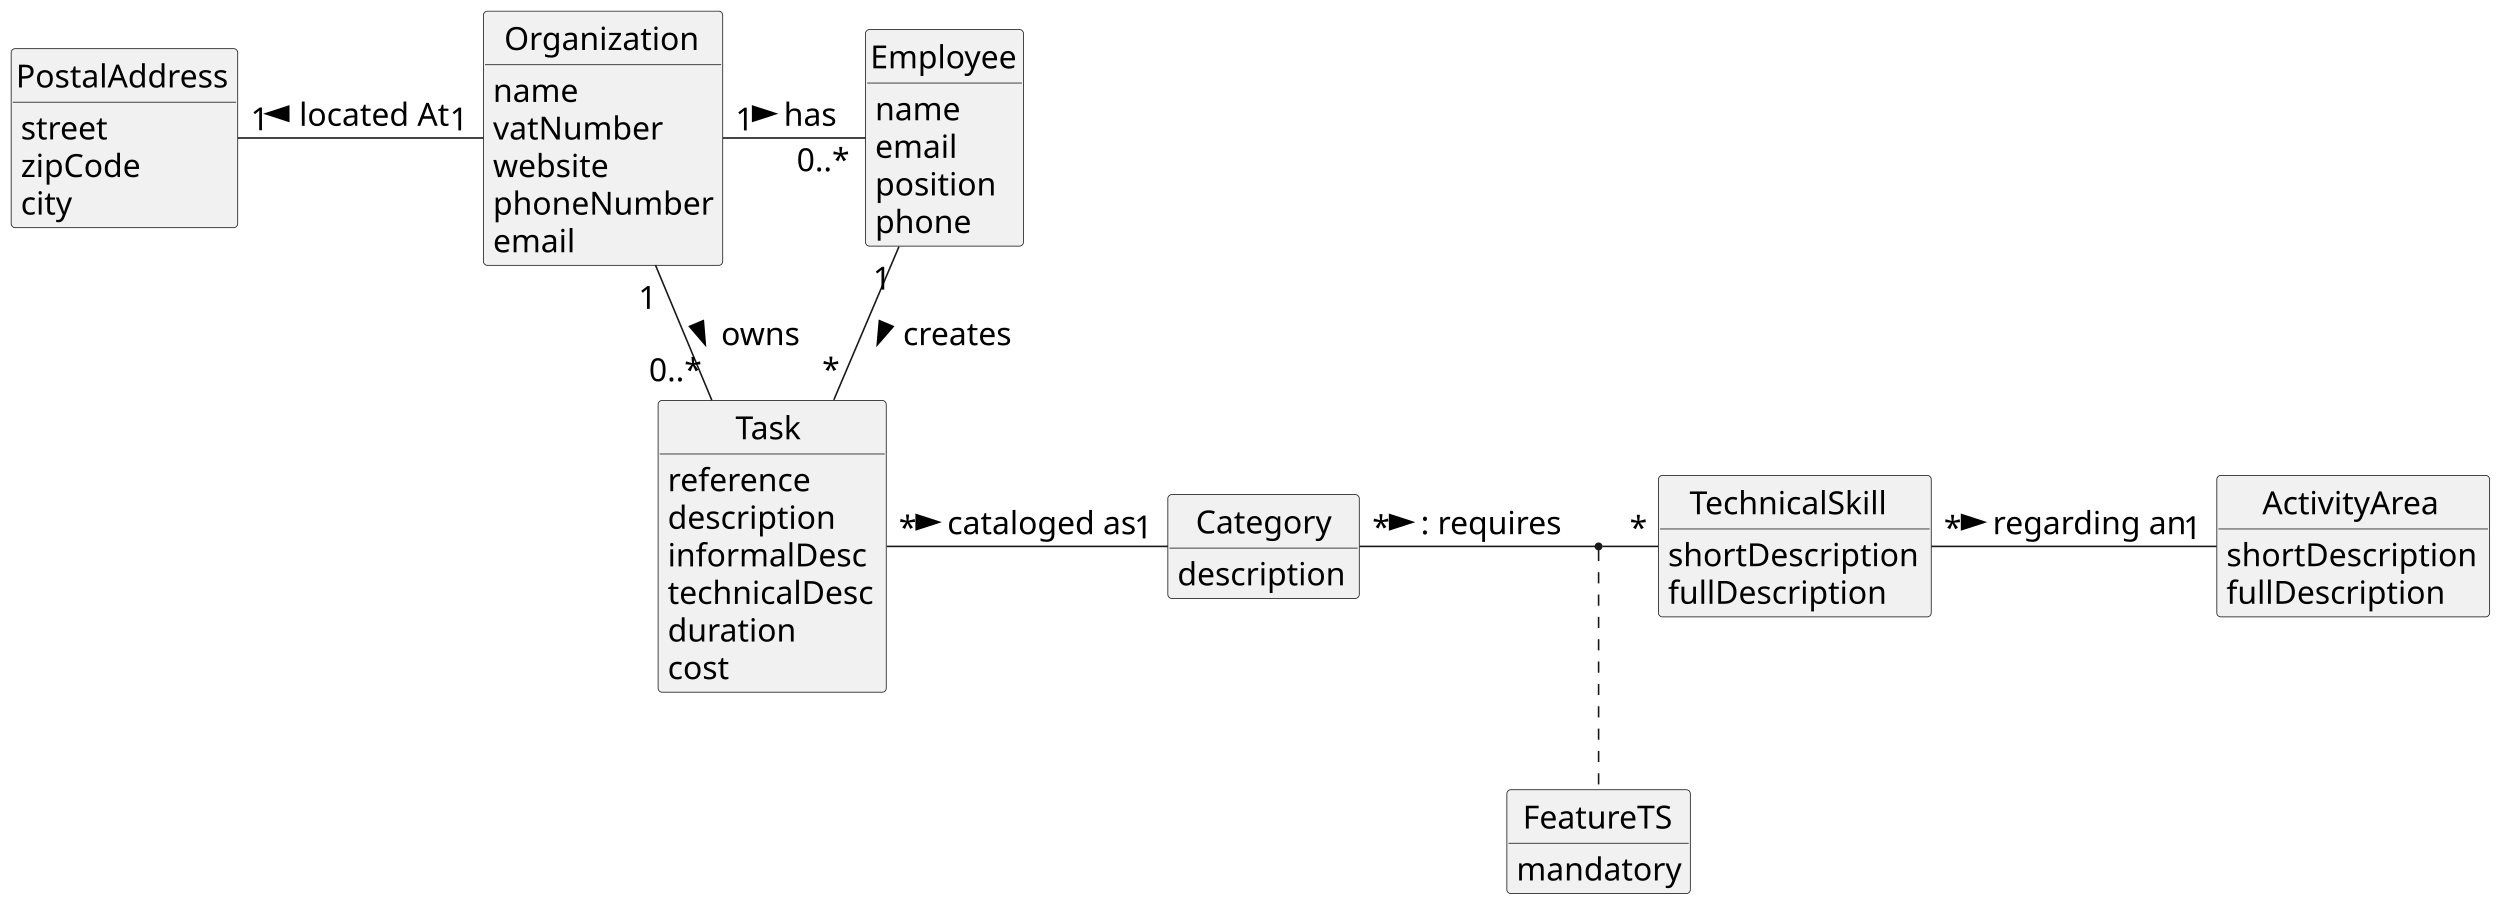
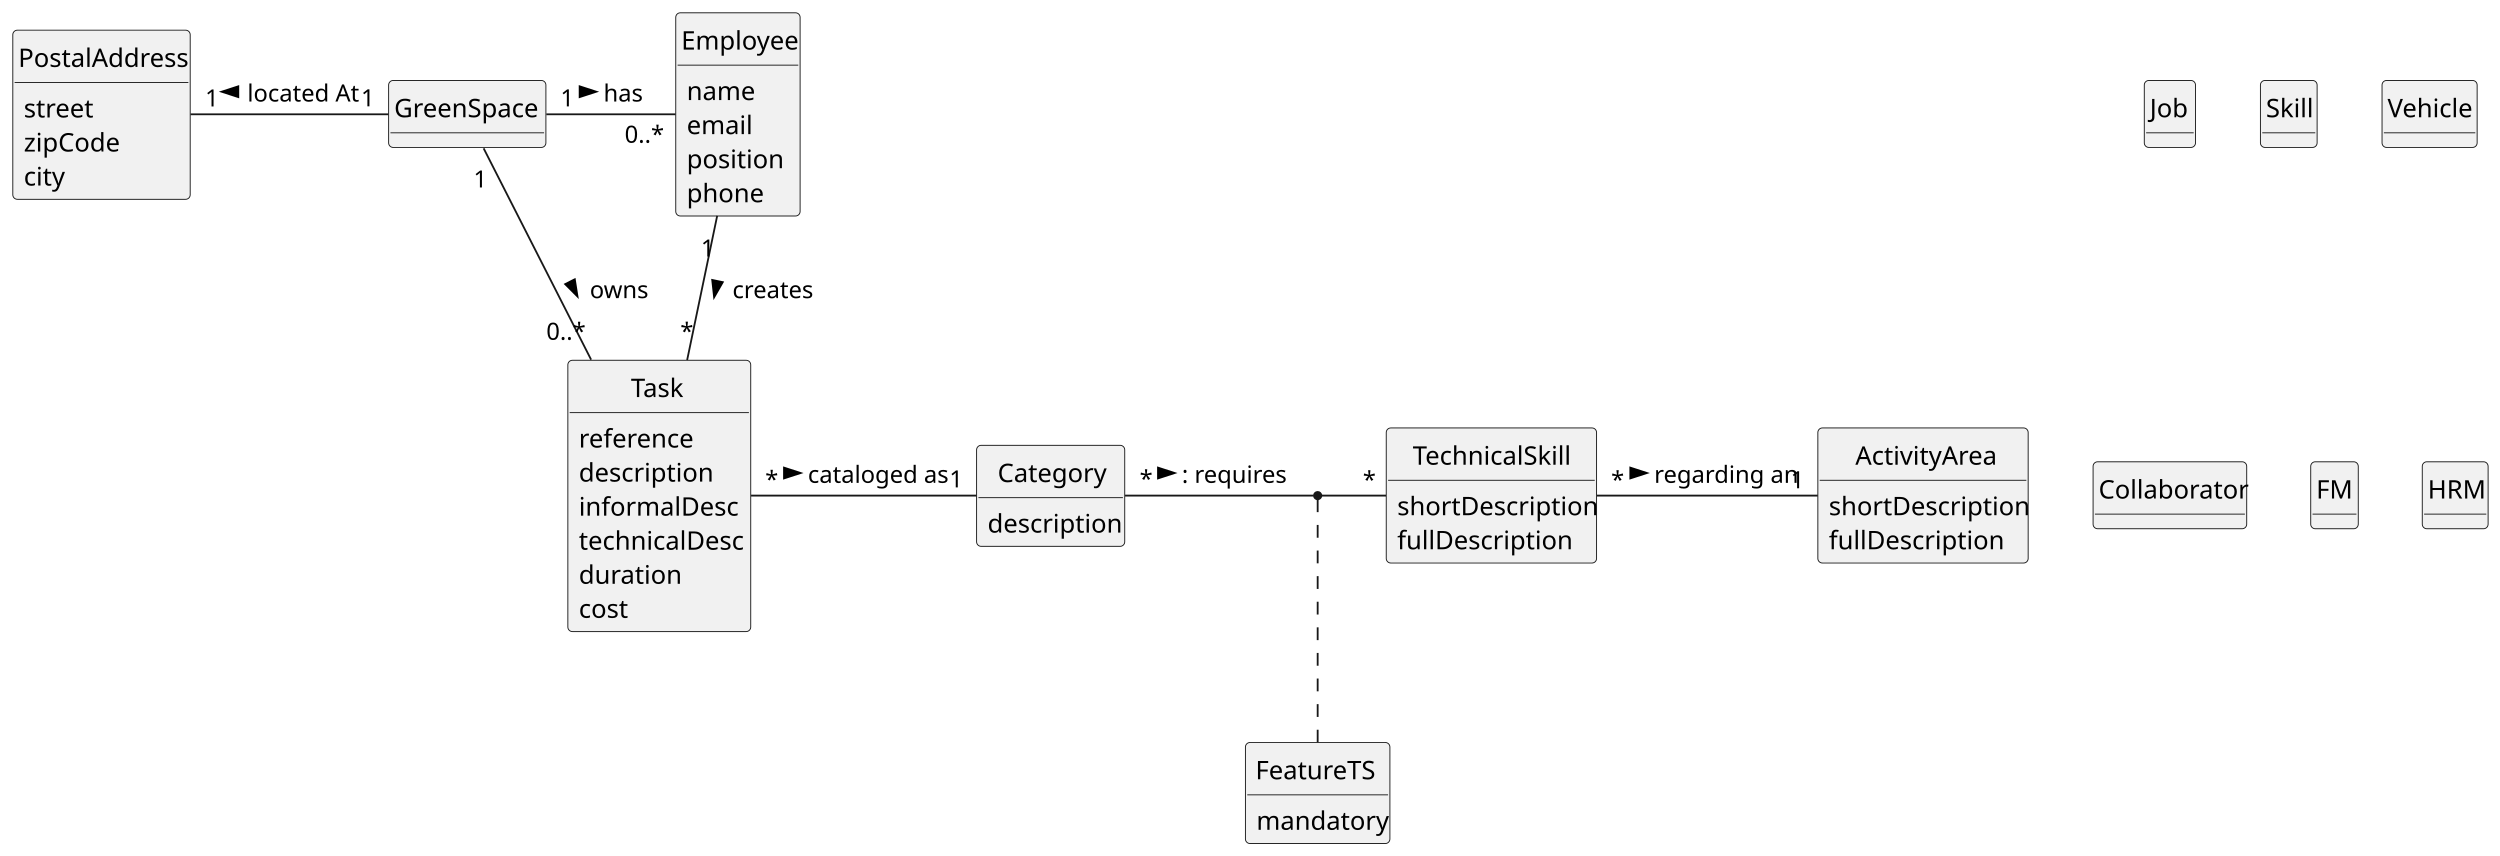
- <svg xmlns="http://www.w3.org/2000/svg" contentStyleType="text/css" height="567px" preserveAspectRatio="none" style="width:1567px;height:567px;background:#FFFFFF;" version="1.1" viewBox="0 0 1567 567" width="1567px" zoomAndPan="magnify">
+ <svg xmlns="http://www.w3.org/2000/svg" contentStyleType="text/css" height="468px" preserveAspectRatio="none" style="width:1367px;height:468px;background:#FFFFFF;" version="1.1" viewBox="0 0 1367 468" width="1367px" zoomAndPan="magnify">
  <defs />
  <g>
-     <g id="elem_Organization">
-       <rect codeLine="16" fill="#F1F1F1" height="159.328" id="Organization" rx="2.5" ry="2.5" style="stroke:#181818;stroke-width:0.5;" width="150" x="303" y="7" />
-       <text fill="#000000" font-family="sans-serif" font-size="20" lengthAdjust="spacing" textLength="124" x="316" y="31.336">Organization</text>
-       <line style="stroke:#181818;stroke-width:0.5;" x1="304" x2="452" y1="40.555" y2="40.555" />
-       <text fill="#000000" font-family="sans-serif" font-size="20" lengthAdjust="spacing" textLength="53" x="309" y="63.891">name</text>
-       <text fill="#000000" font-family="sans-serif" font-size="20" lengthAdjust="spacing" textLength="106" x="309" y="87.445">vatNumber</text>
-       <text fill="#000000" font-family="sans-serif" font-size="20" lengthAdjust="spacing" textLength="73" x="309" y="111">website</text>
-       <text fill="#000000" font-family="sans-serif" font-size="20" lengthAdjust="spacing" textLength="138" x="309" y="134.555">phoneNumber</text>
-       <text fill="#000000" font-family="sans-serif" font-size="20" lengthAdjust="spacing" textLength="53" x="309" y="158.109">email</text>
+     <g id="elem_GreenSpace">
+       <rect codeLine="16" fill="#F1F1F1" height="36.621" id="GreenSpace" rx="2.5" ry="2.5" style="stroke:#181818;stroke-width:0.5;" width="86" x="212.5" y="44" />
+       <text fill="#000000" font-family="sans-serif" font-size="14" lengthAdjust="spacing" textLength="80" x="215.5" y="64.107">GreenSpace</text>
+       <line style="stroke:#181818;stroke-width:0.5;" x1="213.5" x2="297.5" y1="72.621" y2="72.621" />
    </g>
    <g id="elem_Task">
-       <rect codeLine="24" fill="#F1F1F1" height="182.883" id="Task" rx="2.5" ry="2.5" style="stroke:#181818;stroke-width:0.5;" width="143" x="412.5" y="251" />
-       <text fill="#000000" font-family="sans-serif" font-size="20" lengthAdjust="spacing" textLength="46" x="461" y="275.336">Task</text>
-       <line style="stroke:#181818;stroke-width:0.5;" x1="413.5" x2="554.5" y1="284.555" y2="284.555" />
-       <text fill="#000000" font-family="sans-serif" font-size="20" lengthAdjust="spacing" textLength="89" x="418.5" y="307.891">reference</text>
-       <text fill="#000000" font-family="sans-serif" font-size="20" lengthAdjust="spacing" textLength="108" x="418.5" y="331.445">description</text>
-       <text fill="#000000" font-family="sans-serif" font-size="20" lengthAdjust="spacing" textLength="127" x="418.5" y="355">informalDesc</text>
-       <text fill="#000000" font-family="sans-serif" font-size="20" lengthAdjust="spacing" textLength="131" x="418.5" y="378.555">technicalDesc</text>
-       <text fill="#000000" font-family="sans-serif" font-size="20" lengthAdjust="spacing" textLength="81" x="418.5" y="402.109">duration</text>
-       <text fill="#000000" font-family="sans-serif" font-size="20" lengthAdjust="spacing" textLength="39" x="418.5" y="425.664">cost</text>
+       <rect codeLine="19" fill="#F1F1F1" height="148.348" id="Task" rx="2.5" ry="2.5" style="stroke:#181818;stroke-width:0.5;" width="100" x="310.5" y="197" />
+       <text fill="#000000" font-family="sans-serif" font-size="14" lengthAdjust="spacing" textLength="31" x="345" y="217.107">Task</text>
+       <line style="stroke:#181818;stroke-width:0.5;" x1="311.5" x2="409.5" y1="225.621" y2="225.621" />
+       <text fill="#000000" font-family="sans-serif" font-size="14" lengthAdjust="spacing" textLength="61" x="316.5" y="244.728">reference</text>
+       <text fill="#000000" font-family="sans-serif" font-size="14" lengthAdjust="spacing" textLength="69" x="316.5" y="263.35">description</text>
+       <text fill="#000000" font-family="sans-serif" font-size="14" lengthAdjust="spacing" textLength="82" x="316.5" y="281.971">informalDesc</text>
+       <text fill="#000000" font-family="sans-serif" font-size="14" lengthAdjust="spacing" textLength="88" x="316.5" y="300.592">technicalDesc</text>
+       <text fill="#000000" font-family="sans-serif" font-size="14" lengthAdjust="spacing" textLength="52" x="316.5" y="319.213">duration</text>
+       <text fill="#000000" font-family="sans-serif" font-size="14" lengthAdjust="spacing" textLength="26" x="316.5" y="337.834">cost</text>
    </g>
    <g id="elem_Category">
-       <rect codeLine="33" fill="#F1F1F1" height="65.109" id="Category" rx="2.5" ry="2.5" style="stroke:#181818;stroke-width:0.5;" width="120" x="732" y="310" />
-       <text fill="#000000" font-family="sans-serif" font-size="20" lengthAdjust="spacing" textLength="85" x="749.5" y="334.336">Category</text>
-       <line style="stroke:#181818;stroke-width:0.5;" x1="733" x2="851" y1="343.555" y2="343.555" />
-       <text fill="#000000" font-family="sans-serif" font-size="20" lengthAdjust="spacing" textLength="108" x="738" y="366.891">description</text>
+       <rect codeLine="28" fill="#F1F1F1" height="55.242" id="Category" rx="2.5" ry="2.5" style="stroke:#181818;stroke-width:0.5;" width="81" x="534" y="243.5" />
+       <text fill="#000000" font-family="sans-serif" font-size="14" lengthAdjust="spacing" textLength="58" x="545.5" y="263.607">Category</text>
+       <line style="stroke:#181818;stroke-width:0.5;" x1="535" x2="614" y1="272.121" y2="272.121" />
+       <text fill="#000000" font-family="sans-serif" font-size="14" lengthAdjust="spacing" textLength="69" x="540" y="291.228">description</text>
    </g>
    <g id="elem_Employee">
-       <rect codeLine="37" fill="#F1F1F1" height="135.773" id="Employee" rx="2.5" ry="2.5" style="stroke:#181818;stroke-width:0.5;" width="99" x="542.5" y="18.5" />
-       <text fill="#000000" font-family="sans-serif" font-size="20" lengthAdjust="spacing" textLength="93" x="545.5" y="42.836">Employee</text>
-       <line style="stroke:#181818;stroke-width:0.5;" x1="543.5" x2="640.5" y1="52.055" y2="52.055" />
-       <text fill="#000000" font-family="sans-serif" font-size="20" lengthAdjust="spacing" textLength="53" x="548.5" y="75.391">name</text>
-       <text fill="#000000" font-family="sans-serif" font-size="20" lengthAdjust="spacing" textLength="53" x="548.5" y="98.945">email</text>
-       <text fill="#000000" font-family="sans-serif" font-size="20" lengthAdjust="spacing" textLength="78" x="548.5" y="122.5">position</text>
-       <text fill="#000000" font-family="sans-serif" font-size="20" lengthAdjust="spacing" textLength="60" x="548.5" y="146.055">phone</text>
+       <rect codeLine="32" fill="#F1F1F1" height="111.106" id="Employee" rx="2.5" ry="2.5" style="stroke:#181818;stroke-width:0.5;" width="68" x="369.5" y="7" />
+       <text fill="#000000" font-family="sans-serif" font-size="14" lengthAdjust="spacing" textLength="62" x="372.5" y="27.107">Employee</text>
+       <line style="stroke:#181818;stroke-width:0.5;" x1="370.5" x2="436.5" y1="35.621" y2="35.621" />
+       <text fill="#000000" font-family="sans-serif" font-size="14" lengthAdjust="spacing" textLength="35" x="375.5" y="54.728">name</text>
+       <text fill="#000000" font-family="sans-serif" font-size="14" lengthAdjust="spacing" textLength="33" x="375.5" y="73.35">email</text>
+       <text fill="#000000" font-family="sans-serif" font-size="14" lengthAdjust="spacing" textLength="49" x="375.5" y="91.971">position</text>
+       <text fill="#000000" font-family="sans-serif" font-size="14" lengthAdjust="spacing" textLength="40" x="375.5" y="110.592">phone</text>
    </g>
    <g id="elem_TechnicalSkill">
-       <rect codeLine="44" fill="#F1F1F1" height="88.664" id="TechnicalSkill" rx="2.5" ry="2.5" style="stroke:#181818;stroke-width:0.5;" width="171" x="1039.5" y="298" />
-       <text fill="#000000" font-family="sans-serif" font-size="20" lengthAdjust="spacing" textLength="132" x="1059" y="322.336">TechnicalSkill</text>
-       <line style="stroke:#181818;stroke-width:0.5;" x1="1040.5" x2="1209.5" y1="331.555" y2="331.555" />
-       <text fill="#000000" font-family="sans-serif" font-size="20" lengthAdjust="spacing" textLength="159" x="1045.5" y="354.891">shortDescription</text>
-       <text fill="#000000" font-family="sans-serif" font-size="20" lengthAdjust="spacing" textLength="141" x="1045.5" y="378.445">fullDescription</text>
+       <rect codeLine="39" fill="#F1F1F1" height="73.863" id="TechnicalSkill" rx="2.5" ry="2.5" style="stroke:#181818;stroke-width:0.5;" width="115" x="758" y="234" />
+       <text fill="#000000" font-family="sans-serif" font-size="14" lengthAdjust="spacing" textLength="86" x="772.5" y="254.107">TechnicalSkill</text>
+       <line style="stroke:#181818;stroke-width:0.5;" x1="759" x2="872" y1="262.621" y2="262.621" />
+       <text fill="#000000" font-family="sans-serif" font-size="14" lengthAdjust="spacing" textLength="103" x="764" y="281.728">shortDescription</text>
+       <text fill="#000000" font-family="sans-serif" font-size="14" lengthAdjust="spacing" textLength="89" x="764" y="300.35">fullDescription</text>
    </g>
    <g id="elem_ActivityArea">
-       <rect codeLine="49" fill="#F1F1F1" height="88.664" id="ActivityArea" rx="2.5" ry="2.5" style="stroke:#181818;stroke-width:0.5;" width="171" x="1389.5" y="298" />
-       <text fill="#000000" font-family="sans-serif" font-size="20" lengthAdjust="spacing" textLength="114" x="1418" y="322.336">ActivityArea</text>
-       <line style="stroke:#181818;stroke-width:0.5;" x1="1390.5" x2="1559.5" y1="331.555" y2="331.555" />
-       <text fill="#000000" font-family="sans-serif" font-size="20" lengthAdjust="spacing" textLength="159" x="1395.5" y="354.891">shortDescription</text>
-       <text fill="#000000" font-family="sans-serif" font-size="20" lengthAdjust="spacing" textLength="141" x="1395.5" y="378.445">fullDescription</text>
+       <rect codeLine="44" fill="#F1F1F1" height="73.863" id="ActivityArea" rx="2.5" ry="2.5" style="stroke:#181818;stroke-width:0.5;" width="115" x="994" y="234" />
+       <text fill="#000000" font-family="sans-serif" font-size="14" lengthAdjust="spacing" textLength="74" x="1014.5" y="254.107">ActivityArea</text>
+       <line style="stroke:#181818;stroke-width:0.5;" x1="995" x2="1108" y1="262.621" y2="262.621" />
+       <text fill="#000000" font-family="sans-serif" font-size="14" lengthAdjust="spacing" textLength="103" x="1000" y="281.728">shortDescription</text>
+       <text fill="#000000" font-family="sans-serif" font-size="14" lengthAdjust="spacing" textLength="89" x="1000" y="300.35">fullDescription</text>
    </g>
    <g id="elem_FeatureTS">
-       <rect codeLine="54" fill="#F1F1F1" height="65.109" id="FeatureTS" rx="2.5" ry="2.5" style="stroke:#181818;stroke-width:0.5;" width="115" x="944.5" y="495" />
-       <text fill="#000000" font-family="sans-serif" font-size="20" lengthAdjust="spacing" textLength="95" x="954.5" y="519.336">FeatureTS</text>
-       <line style="stroke:#181818;stroke-width:0.5;" x1="945.5" x2="1058.5" y1="528.555" y2="528.555" />
-       <text fill="#000000" font-family="sans-serif" font-size="20" lengthAdjust="spacing" textLength="103" x="950.5" y="551.891">mandatory</text>
+       <rect codeLine="49" fill="#F1F1F1" height="55.242" id="FeatureTS" rx="2.5" ry="2.5" style="stroke:#181818;stroke-width:0.5;" width="79" x="681" y="406" />
+       <text fill="#000000" font-family="sans-serif" font-size="14" lengthAdjust="spacing" textLength="68" x="686.5" y="426.107">FeatureTS</text>
+       <line style="stroke:#181818;stroke-width:0.5;" x1="682" x2="759" y1="434.621" y2="434.621" />
+       <text fill="#000000" font-family="sans-serif" font-size="14" lengthAdjust="spacing" textLength="67" x="687" y="453.728">mandatory</text>
    </g>
    <g id="elem_PostalAddress">
-       <rect codeLine="63" fill="#F1F1F1" height="112.219" id="PostalAddress" rx="2.5" ry="2.5" style="stroke:#181818;stroke-width:0.5;" width="142" x="7" y="30.5" />
-       <text fill="#000000" font-family="sans-serif" font-size="20" lengthAdjust="spacing" textLength="136" x="10" y="54.836">PostalAddress</text>
-       <line style="stroke:#181818;stroke-width:0.5;" x1="8" x2="148" y1="64.055" y2="64.055" />
-       <text fill="#000000" font-family="sans-serif" font-size="20" lengthAdjust="spacing" textLength="54" x="13" y="87.391">street</text>
-       <text fill="#000000" font-family="sans-serif" font-size="20" lengthAdjust="spacing" textLength="80" x="13" y="110.945">zipCode</text>
-       <text fill="#000000" font-family="sans-serif" font-size="20" lengthAdjust="spacing" textLength="33" x="13" y="134.5">city</text>
+       <rect codeLine="53" fill="#F1F1F1" height="92.484" id="PostalAddress" rx="2.5" ry="2.5" style="stroke:#181818;stroke-width:0.5;" width="97" x="7" y="16.5" />
+       <text fill="#000000" font-family="sans-serif" font-size="14" lengthAdjust="spacing" textLength="91" x="10" y="36.607">PostalAddress</text>
+       <line style="stroke:#181818;stroke-width:0.5;" x1="8" x2="103" y1="45.121" y2="45.121" />
+       <text fill="#000000" font-family="sans-serif" font-size="14" lengthAdjust="spacing" textLength="36" x="13" y="64.228">street</text>
+       <text fill="#000000" font-family="sans-serif" font-size="14" lengthAdjust="spacing" textLength="51" x="13" y="82.85">zipCode</text>
+       <text fill="#000000" font-family="sans-serif" font-size="14" lengthAdjust="spacing" textLength="21" x="13" y="101.471">city</text>
    </g>
-     <ellipse cx="1002" cy="342.5" fill="#181818" rx="2" ry="2" style="stroke:#181818;stroke-width:1.0;" />
-     <g id="link_Organization_Employee">
-       <path codeLine="70" d="M453.15,86.5 C482.77,86.5 515.99,86.5 542.5,86.5 " fill="none" id="Organization-Employee" style="stroke:#181818;stroke-width:1.0;" />
-       <polygon fill="#000000" points="486.25,71.277,471.778,66.575,471.778,75.98,486.25,71.277" style="stroke:#000000;stroke-width:1.0;" />
-       <text fill="#000000" font-family="sans-serif" font-size="20" lengthAdjust="spacing" textLength="33" x="491.25" y="78.836">has</text>
-       <text fill="#000000" font-family="sans-serif" font-size="20" lengthAdjust="spacing" textLength="13" x="460.932" y="81.751">1</text>
-       <text fill="#000000" font-family="sans-serif" font-size="20" lengthAdjust="spacing" textLength="35" x="499.334" y="107.285">0..*</text>
+     <g id="elem_Job">
+       <rect codeLine="59" fill="#F1F1F1" height="36.621" id="Job" rx="2.5" ry="2.5" style="stroke:#181818;stroke-width:0.5;" width="28" x="1172.5" y="44" />
+       <text fill="#000000" font-family="sans-serif" font-size="14" lengthAdjust="spacing" textLength="22" x="1175.5" y="64.107">Job</text>
+       <line style="stroke:#181818;stroke-width:0.5;" x1="1173.5" x2="1199.5" y1="72.621" y2="72.621" />
    </g>
-     <g id="link_Organization_Task">
-       <path codeLine="71" d="M410.81,166.13 C422,192.94 434.6,223.13 446.15,250.8 " fill="none" id="Organization-Task" style="stroke:#181818;stroke-width:1.0;" />
-       <polygon fill="#000000" points="442.081,216.16,440.846,200.993,432.168,204.616,442.081,216.16" style="stroke:#000000;stroke-width:1.0;" />
-       <text fill="#000000" font-family="sans-serif" font-size="20" lengthAdjust="spacing" textLength="49" x="452" y="216.336">owns</text>
-       <text fill="#000000" font-family="sans-serif" font-size="20" lengthAdjust="spacing" textLength="13" x="400.153" y="193.592">1</text>
-       <text fill="#000000" font-family="sans-serif" font-size="20" lengthAdjust="spacing" textLength="35" x="406.739" y="238.939">0..*</text>
+     <g id="elem_Skill">
+       <rect codeLine="62" fill="#F1F1F1" height="36.621" id="Skill" rx="2.5" ry="2.5" style="stroke:#181818;stroke-width:0.5;" width="31" x="1236" y="44" />
+       <text fill="#000000" font-family="sans-serif" font-size="14" lengthAdjust="spacing" textLength="25" x="1239" y="64.107">Skill</text>
+       <line style="stroke:#181818;stroke-width:0.5;" x1="1237" x2="1266" y1="72.621" y2="72.621" />
+     </g>
+     <g id="elem_Vehicle">
+       <rect codeLine="65" fill="#F1F1F1" height="36.621" id="Vehicle" rx="2.5" ry="2.5" style="stroke:#181818;stroke-width:0.5;" width="52" x="1302.5" y="44" />
+       <text fill="#000000" font-family="sans-serif" font-size="14" lengthAdjust="spacing" textLength="46" x="1305.5" y="64.107">Vehicle</text>
+       <line style="stroke:#181818;stroke-width:0.5;" x1="1303.5" x2="1353.5" y1="72.621" y2="72.621" />
+     </g>
+     <g id="elem_Collaborator">
+       <rect codeLine="68" fill="#F1F1F1" height="36.621" id="Collaborator" rx="2.5" ry="2.5" style="stroke:#181818;stroke-width:0.5;" width="84" x="1144.5" y="252.5" />
+       <text fill="#000000" font-family="sans-serif" font-size="14" lengthAdjust="spacing" textLength="78" x="1147.5" y="272.607">Collaborator</text>
+       <line style="stroke:#181818;stroke-width:0.5;" x1="1145.5" x2="1227.5" y1="281.121" y2="281.121" />
+     </g>
+     <g id="elem_FM">
+       <rect codeLine="71" fill="#F1F1F1" height="36.621" id="FM" rx="2.5" ry="2.5" style="stroke:#181818;stroke-width:0.5;" width="26" x="1263.5" y="252.5" />
+       <text fill="#000000" font-family="sans-serif" font-size="14" lengthAdjust="spacing" textLength="20" x="1266.5" y="272.607">FM</text>
+       <line style="stroke:#181818;stroke-width:0.5;" x1="1264.5" x2="1288.5" y1="281.121" y2="281.121" />
+     </g>
+     <g id="elem_HRM">
+       <rect codeLine="74" fill="#F1F1F1" height="36.621" id="HRM" rx="2.5" ry="2.5" style="stroke:#181818;stroke-width:0.5;" width="36" x="1324.5" y="252.5" />
+       <text fill="#000000" font-family="sans-serif" font-size="14" lengthAdjust="spacing" textLength="30" x="1327.5" y="272.607">HRM</text>
+       <line style="stroke:#181818;stroke-width:0.5;" x1="1325.5" x2="1359.5" y1="281.121" y2="281.121" />
+     </g>
+     <ellipse cx="720.5" cy="271" fill="#181818" rx="2" ry="2" style="stroke:#181818;stroke-width:1.0;" />
+     <g id="link_GreenSpace_Employee">
+       <path codeLine="77" d="M298.71,62.5 C321.23,62.5 348.39,62.5 369.41,62.5 " fill="none" id="GreenSpace-Employee" style="stroke:#181818;stroke-width:1.0;" />
+       <polygon fill="#000000" points="326,50.145,316.955,47.207,316.955,53.084,326,50.145" style="stroke:#000000;stroke-width:1.0;" />
+       <text fill="#000000" font-family="sans-serif" font-size="13" lengthAdjust="spacing" textLength="21" x="330" y="55.528">has</text>
+       <text fill="#000000" font-family="sans-serif" font-size="13" lengthAdjust="spacing" textLength="7" x="306.446" y="58.176">1</text>
+       <text fill="#000000" font-family="sans-serif" font-size="13" lengthAdjust="spacing" textLength="20" x="341.557" y="78.059">0..*</text>
+     </g>
+     <g id="link_GreenSpace_Task">
+       <path codeLine="78" d="M264.45,81.11 C277.4,106.56 302.1,155.15 323.22,196.67 " fill="none" id="GreenSpace-Task" style="stroke:#181818;stroke-width:1.0;" />
+       <polygon fill="#000000" points="315.767,162.102,314.286,152.708,309.047,155.372,315.767,162.102" style="stroke:#000000;stroke-width:1.0;" />
+       <text fill="#000000" font-family="sans-serif" font-size="13" lengthAdjust="spacing" textLength="30" x="322.5" y="163.028">owns</text>
+       <text fill="#000000" font-family="sans-serif" font-size="13" lengthAdjust="spacing" textLength="7" x="258.915" y="102.514">1</text>
+       <text fill="#000000" font-family="sans-serif" font-size="13" lengthAdjust="spacing" textLength="20" x="298.714" y="185.801">0..*</text>
    </g>
    <g id="link_Employee_Task">
-       <path codeLine="73" d="M563.48,154.57 C550.98,183.96 536.12,218.92 522.65,250.6 " fill="none" id="Employee-Task" style="stroke:#181818;stroke-width:1.0;" />
-       <polygon fill="#000000" points="549.87,216.139,559.86,204.661,551.205,200.981,549.87,216.139" style="stroke:#000000;stroke-width:1.0;" />
-       <text fill="#000000" font-family="sans-serif" font-size="20" lengthAdjust="spacing" textLength="68" x="566" y="216.336">creates</text>
-       <text fill="#000000" font-family="sans-serif" font-size="20" lengthAdjust="spacing" textLength="13" x="547.142" y="181.527">1</text>
-       <text fill="#000000" font-family="sans-serif" font-size="20" lengthAdjust="spacing" textLength="10" x="515.332" y="238.723">*</text>
+       <path codeLine="79" d="M392.15,118.03 C387.12,142.16 381.13,170.91 375.73,196.87 " fill="none" id="Employee-Task" style="stroke:#181818;stroke-width:1.0;" />
+       <polygon fill="#000000" points="390.481,162.541,395.202,154.285,389.448,153.086,390.481,162.541" style="stroke:#000000;stroke-width:1.0;" />
+       <text fill="#000000" font-family="sans-serif" font-size="13" lengthAdjust="spacing" textLength="43" x="400.5" y="163.028">creates</text>
+       <text fill="#000000" font-family="sans-serif" font-size="13" lengthAdjust="spacing" textLength="7" x="383.247" y="140.274">1</text>
+       <text fill="#000000" font-family="sans-serif" font-size="13" lengthAdjust="spacing" textLength="5" x="371.983" y="185.762">*</text>
    </g>
    <g id="link_Task_Category">
-       <path codeLine="75" d="M555.82,342.5 C609.33,342.5 681.55,342.5 731.99,342.5 " fill="none" id="Task-Category" style="stroke:#181818;stroke-width:1.0;" />
-       <polygon fill="#000000" points="588.75,327.277,574.278,322.575,574.278,331.98,588.75,327.277" style="stroke:#000000;stroke-width:1.0;" />
-       <text fill="#000000" font-family="sans-serif" font-size="20" lengthAdjust="spacing" textLength="120" x="593.75" y="334.836">cataloged as</text>
-       <text fill="#000000" font-family="sans-serif" font-size="20" lengthAdjust="spacing" textLength="10" x="563.382" y="337.737">*</text>
-       <text fill="#000000" font-family="sans-serif" font-size="20" lengthAdjust="spacing" textLength="13" x="710.884" y="337.462">1</text>
+       <path codeLine="80" d="M410.67,271 C448.23,271 498.94,271 533.95,271 " fill="none" id="Task-Category" style="stroke:#181818;stroke-width:1.0;" />
+       <polygon fill="#000000" points="437.75,258.646,428.705,255.707,428.705,261.584,437.75,258.646" style="stroke:#000000;stroke-width:1.0;" />
+       <text fill="#000000" font-family="sans-serif" font-size="13" lengthAdjust="spacing" textLength="74" x="441.75" y="264.028">cataloged as</text>
+       <text fill="#000000" font-family="sans-serif" font-size="13" lengthAdjust="spacing" textLength="5" x="418.406" y="266.776">*</text>
+       <text fill="#000000" font-family="sans-serif" font-size="13" lengthAdjust="spacing" textLength="7" x="519.104" y="266.519">1</text>
    </g>
    <g id="link_TechnicalSkill_ActivityArea">
-       <path codeLine="76" d="M1210.62,342.5 C1264.96,342.5 1335.01,342.5 1389.35,342.5 " fill="none" id="TechnicalSkill-ActivityArea" style="stroke:#181818;stroke-width:1.0;" />
-       <polygon fill="#000000" points="1244,327.277,1229.528,322.575,1229.528,331.98,1244,327.277" style="stroke:#000000;stroke-width:1.0;" />
-       <text fill="#000000" font-family="sans-serif" font-size="20" lengthAdjust="spacing" textLength="122" x="1249" y="334.836">regarding an</text>
-       <text fill="#000000" font-family="sans-serif" font-size="20" lengthAdjust="spacing" textLength="10" x="1218.408" y="337.886">*</text>
-       <text fill="#000000" font-family="sans-serif" font-size="20" lengthAdjust="spacing" textLength="13" x="1368.431" y="337.886">1</text>
+       <path codeLine="81" d="M873.23,271 C909.94,271 957.28,271 993.96,271 " fill="none" id="TechnicalSkill-ActivityArea" style="stroke:#181818;stroke-width:1.0;" />
+       <polygon fill="#000000" points="900.5,258.646,891.455,255.707,891.455,261.584,900.5,258.646" style="stroke:#000000;stroke-width:1.0;" />
+       <text fill="#000000" font-family="sans-serif" font-size="13" lengthAdjust="spacing" textLength="71" x="904.5" y="264.028">regarding an</text>
+       <text fill="#000000" font-family="sans-serif" font-size="13" lengthAdjust="spacing" textLength="5" x="880.947" y="266.967">*</text>
+       <text fill="#000000" font-family="sans-serif" font-size="13" lengthAdjust="spacing" textLength="7" x="979.139" y="266.967">1</text>
    </g>
-     <g id="link_Category_apoint16">
-       <path d="M852.18,342.5 C908.41,342.5 985.77,342.5 999.78,342.5 " fill="none" id="Category-apoint16" style="stroke:#181818;stroke-width:1.0;" />
-       <polygon fill="#000000" points="885.5,327.277,871.028,322.575,871.028,331.98,885.5,327.277" style="stroke:#000000;stroke-width:1.0;" />
-       <text fill="#000000" font-family="sans-serif" font-size="20" lengthAdjust="spacing" textLength="91" x="890.5" y="334.836">: requires</text>
-       <text fill="#000000" font-family="sans-serif" font-size="20" lengthAdjust="spacing" textLength="10" x="860.124" y="337.462">*</text>
+     <g id="link_Category_apoint22">
+       <path d="M615.17,271 C653.64,271 707.14,271 718.38,271 " fill="none" id="Category-apoint22" style="stroke:#181818;stroke-width:1.0;" />
+       <polygon fill="#000000" points="642.25,258.646,633.205,255.707,633.205,261.584,642.25,258.646" style="stroke:#000000;stroke-width:1.0;" />
+       <text fill="#000000" font-family="sans-serif" font-size="13" lengthAdjust="spacing" textLength="54" x="646.25" y="264.028">: requires</text>
+       <text fill="#000000" font-family="sans-serif" font-size="13" lengthAdjust="spacing" textLength="5" x="623.13" y="266.466">*</text>
    </g>
-     <g id="link_apoint16_TechnicalSkill">
-       <path d="M1004.4,342.5 C1016.02,342.5 1027.64,342.5 1039.26,342.5 " fill="none" id="apoint16-TechnicalSkill" style="stroke:#181818;stroke-width:1.0;" />
-       <text fill="#000000" font-family="sans-serif" font-size="20" lengthAdjust="spacing" textLength="10" x="1021.462" y="337.886">*</text>
+     <g id="link_apoint22_TechnicalSkill">
+       <path d="M722.73,271 C734.44,271 746.16,271 757.88,271 " fill="none" id="apoint22-TechnicalSkill" style="stroke:#181818;stroke-width:1.0;" />
+       <text fill="#000000" font-family="sans-serif" font-size="13" lengthAdjust="spacing" textLength="5" x="745.177" y="266.967">*</text>
    </g>
-     <g id="link_apoint16_FeatureTS">
-       <path d="M1002,344.67 C1002,355.93 1002,445.87 1002,494.9 " fill="none" id="apoint16-FeatureTS" style="stroke:#181818;stroke-width:1.0;stroke-dasharray:7.0,7.0;" />
+     <g id="link_apoint22_FeatureTS">
+       <path d="M720.5,273.02 C720.5,282.98 720.5,363.07 720.5,405.82 " fill="none" id="apoint22-FeatureTS" style="stroke:#181818;stroke-width:1.0;stroke-dasharray:7.0,7.0;" />
    </g>
-     <g id="link_PostalAddress_Organization">
-       <path codeLine="81" d="M149.1,86.5 C195.45,86.5 255.85,86.5 302.96,86.5 " fill="none" id="PostalAddress-Organization" style="stroke:#181818;stroke-width:1.0;" />
-       <polygon fill="#000000" points="166.5,71.277,180.972,75.98,180.972,66.575,166.5,71.277" style="stroke:#000000;stroke-width:1.0;" />
-       <text fill="#000000" font-family="sans-serif" font-size="20" lengthAdjust="spacing" textLength="97" x="187.5" y="78.836">located At</text>
-       <text fill="#000000" font-family="sans-serif" font-size="20" lengthAdjust="spacing" textLength="13" x="157.102" y="81.667">1</text>
-       <text fill="#000000" font-family="sans-serif" font-size="20" lengthAdjust="spacing" textLength="13" x="281.933" y="81.715">1</text>
+     <g id="link_PostalAddress_GreenSpace">
+       <path codeLine="86" d="M104.17,62.5 C137.24,62.5 180.58,62.5 212.4,62.5 " fill="none" id="PostalAddress-GreenSpace" style="stroke:#181818;stroke-width:1.0;" />
+       <polygon fill="#000000" points="121.25,50.145,130.295,53.084,130.295,47.207,121.25,50.145" style="stroke:#000000;stroke-width:1.0;" />
+       <text fill="#000000" font-family="sans-serif" font-size="13" lengthAdjust="spacing" textLength="59" x="135.25" y="55.528">located At</text>
+       <text fill="#000000" font-family="sans-serif" font-size="13" lengthAdjust="spacing" textLength="7" x="112.159" y="58.212">1</text>
+       <text fill="#000000" font-family="sans-serif" font-size="13" lengthAdjust="spacing" textLength="7" x="197.391" y="58.125">1</text>
    </g>
  </g>
</svg>
